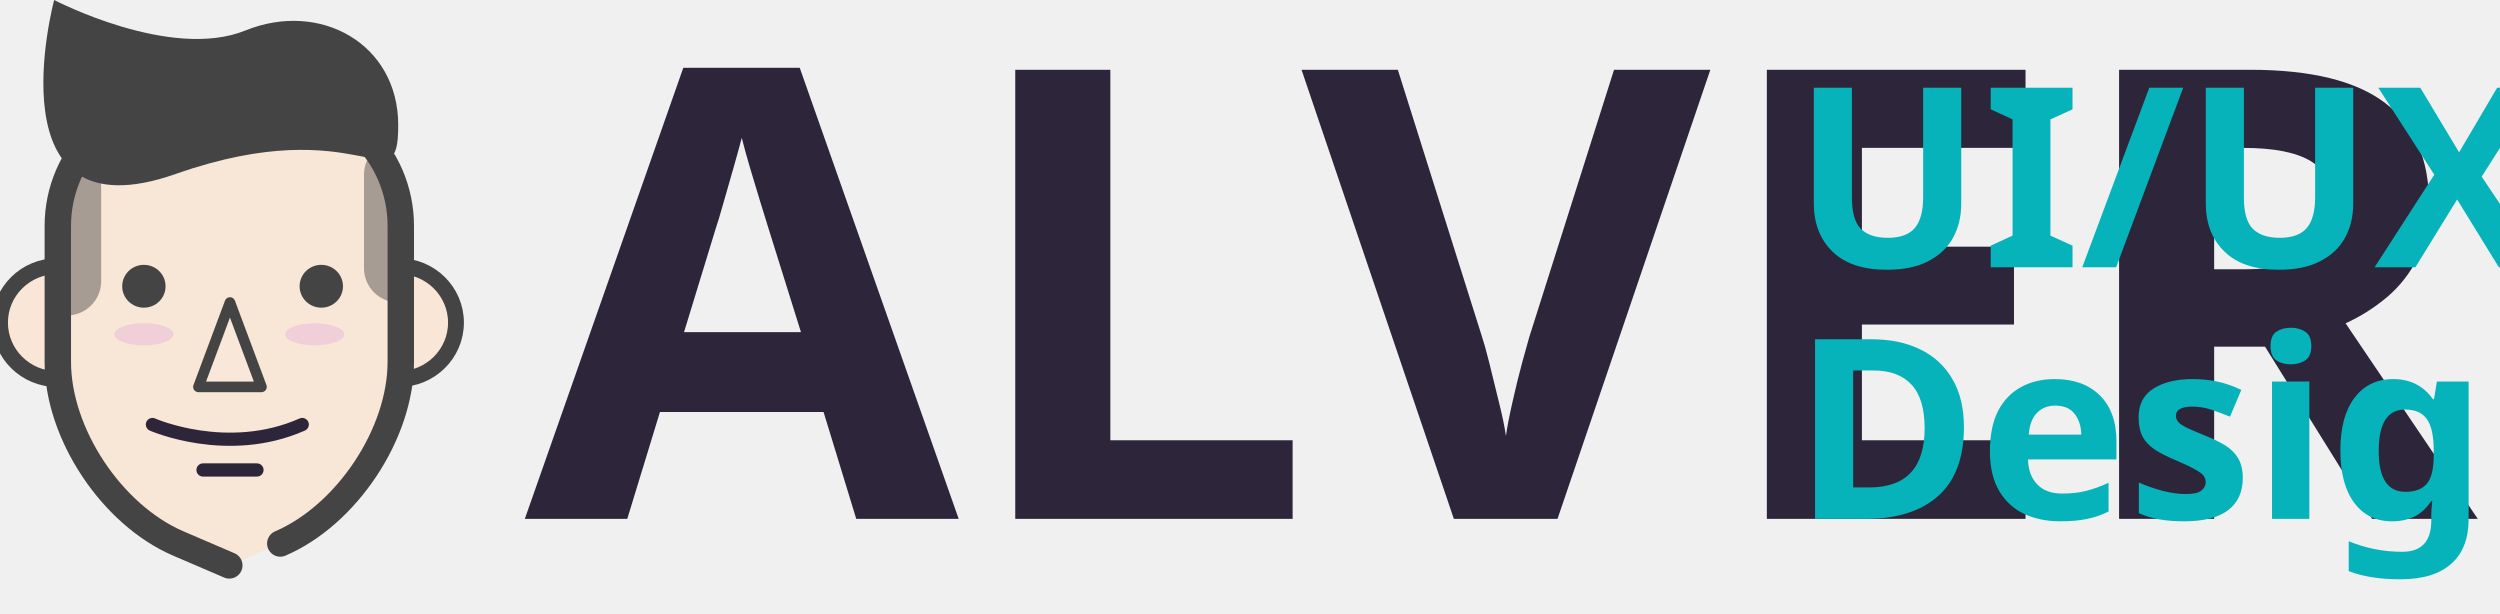
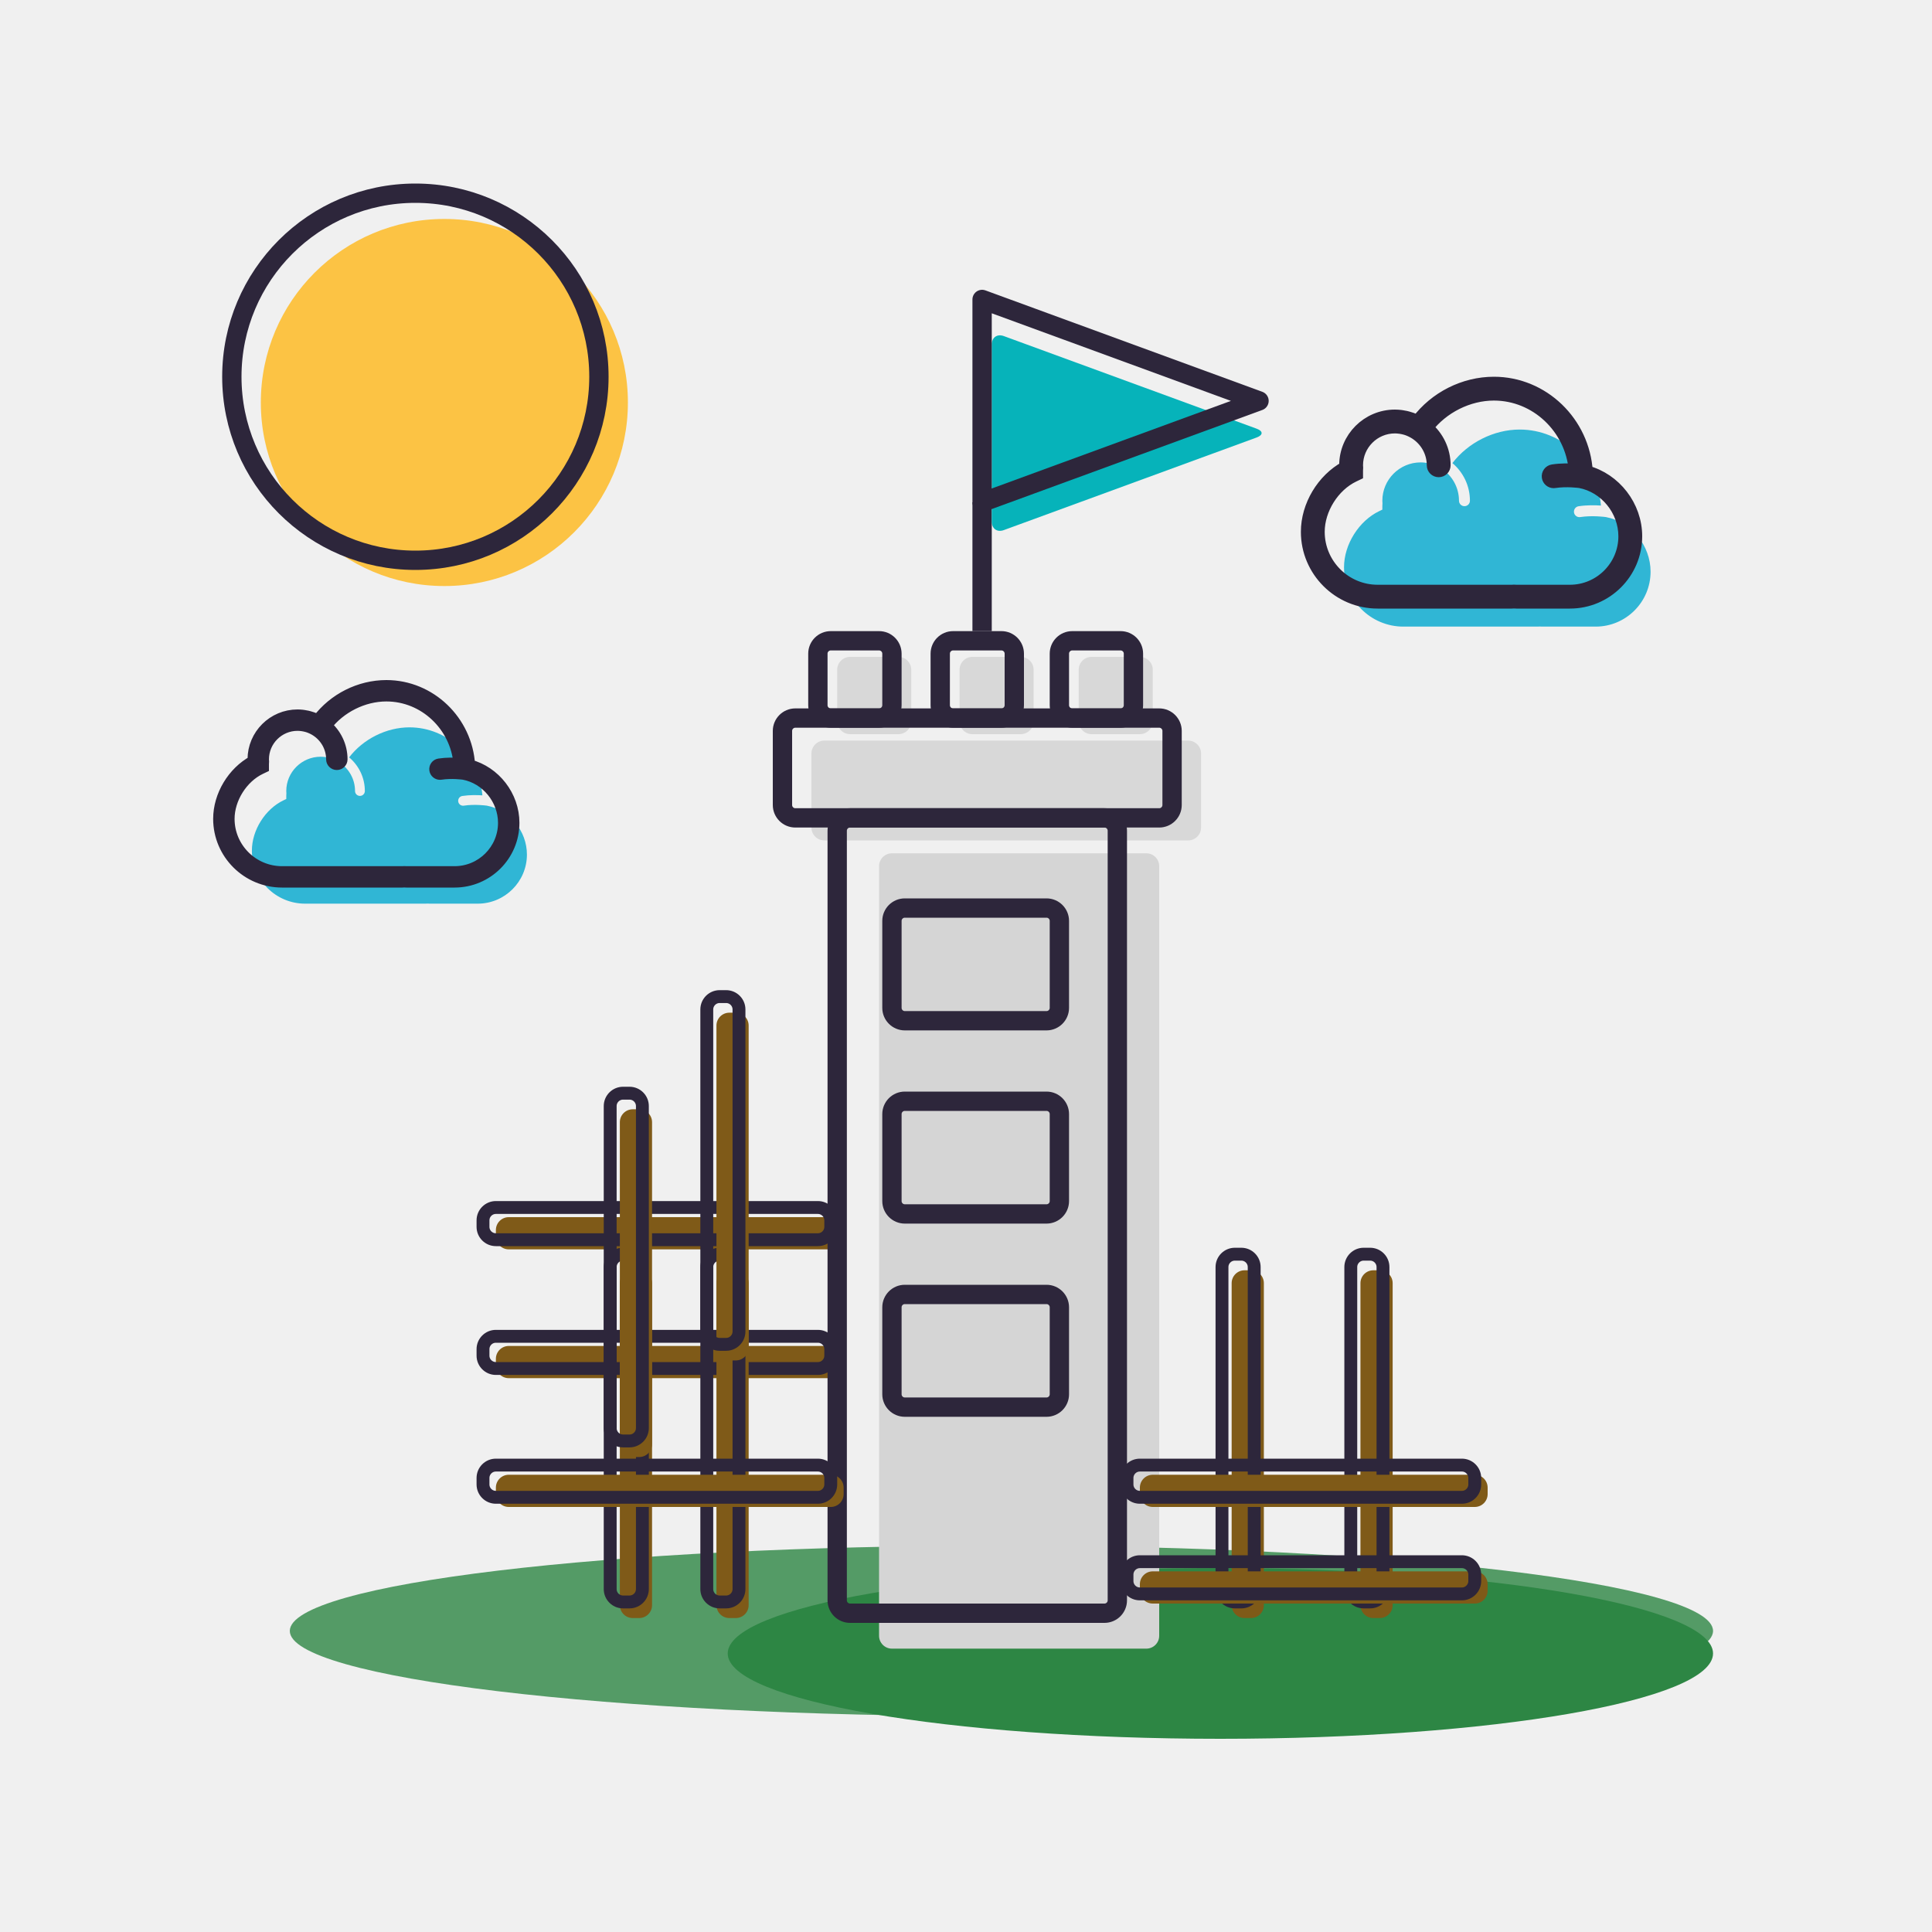
- <svg xmlns="http://www.w3.org/2000/svg" xmlns:xlink="http://www.w3.org/1999/xlink" width="159px" height="39px" viewBox="0 0 159 39" version="1.1">
-   <defs>
-     <path d="M0,8.396 C0,3.759 3.762,3.55271368e-15 8.402,3.55271368e-15 L13.411,3.55271368e-15 C18.051,3.55271368e-15 21.813,3.766 21.813,8.257 L21.813,8.257 L21.813,10.032 L21.813,16.757 C21.813,21.399 18.362,26.645 14.09,28.481 L10.906,29.849 L7.722,28.481 C3.457,26.648 0,21.396 0,16.767 L0,8.396 Z" id="path-1" />
-   </defs>
+ <svg xmlns="http://www.w3.org/2000/svg" width="600px" height="600px" viewBox="0 0 600 600" version="1.1">
+   <defs />
  <g id="Page-1" stroke="none" stroke-width="1" fill="none" fill-rule="evenodd">
-     <g id="Artboard">
-       <g id="kepala">
-         <ellipse id="Oval-3" stroke="#444444" stroke-width="1.008" fill="#F9E6D6" cx="3.635" cy="20.518" rx="3.635" ry="3.592" />
-         <ellipse id="Oval-3" stroke="#444444" stroke-width="1.008" fill="#F9E6D6" cx="25.365" cy="20.518" rx="3.635" ry="3.592" />
-         <g id="Rectangle-2" transform="translate(3.677233, 6.110092)">
-           <mask id="mask-2" fill="white">
-             <use xlink:href="#path-1" />
-           </mask>
-           <use id="Mask" fill="#F8E6D6" xlink:href="#path-1" />
-           <rect fill="#444444" opacity="0.456" mask="url(#mask-2)" x="-3.844" y="3.633" width="6.602" height="10.321" rx="2.184" />
-           <rect fill="#444444" opacity="0.456" mask="url(#mask-2)" x="19.473" y="2.807" width="6.602" height="10.321" rx="2.184" />
+     <g id="1024-copy">
+       <g id="Group-7" transform="translate(68, 60)">
+         <g id="cloud" transform="translate(0, 153)" fill-rule="nonzero">
+           <path d="M80.346,67.642 L65.394,67.642 C65.304,67.642 65.217,67.635 65.129,67.628 L64.715,67.612 L64.413,67.628 C64.327,67.635 64.238,67.642 64.15,67.642 L26.769,67.642 C17.648,67.642 10.228,60.242 10.228,51.145 C10.228,44.826 14.354,38.268 20.04,35.549 L20.905,35.137 L20.905,34.179 C20.905,33.986 20.917,33.79 20.928,33.592 L20.941,33.348 L20.923,33.029 C20.914,32.906 20.905,32.783 20.905,32.658 C20.905,26.788 25.695,22.011 31.581,22.011 C32.053,22.011 32.518,22.052 32.98,22.112 C33.099,22.128 33.218,22.147 33.335,22.167 C33.743,22.234 34.144,22.322 34.539,22.436 C34.592,22.452 34.647,22.462 34.7,22.477 C35.135,22.61 35.559,22.777 35.974,22.966 C36.082,23.014 36.188,23.068 36.294,23.119 C36.66,23.3 37.019,23.498 37.365,23.722 C40.304,25.62 42.258,28.913 42.258,32.658 C42.258,33.499 42.94,34.179 43.783,34.179 C44.627,34.179 45.308,33.499 45.308,32.658 C45.308,28.469 43.408,24.72 40.428,22.207 C44.801,16.503 52.001,12.884 59.165,12.884 C70.978,12.884 80.788,22.216 81.812,34.009 C80.253,33.899 77.919,33.843 75.584,34.197 C74.752,34.323 74.18,35.099 74.306,35.93 C74.421,36.683 75.07,37.223 75.812,37.223 C75.888,37.223 75.966,37.216 76.042,37.204 C79.439,36.692 82.979,37.172 83.186,37.201 C90.288,38.547 95.641,45.071 95.641,52.389 C95.641,60.799 88.779,67.642 80.346,67.642 Z" id="Shape" fill="#00A7CE" opacity="0.8" />
+           <path d="M77.75,24.632 C76.943,10.942 65.628,0 51.988,0 C43.706,0 35.686,4.051 30.717,10.66 C30.602,10.6 30.482,10.559 30.366,10.504 C30.064,10.358 29.757,10.22 29.445,10.095 C29.271,10.027 29.097,9.964 28.921,9.904 C28.612,9.796 28.298,9.7 27.977,9.613 C27.802,9.566 27.628,9.517 27.451,9.478 C27.108,9.4 26.757,9.341 26.403,9.288 C26.249,9.265 26.098,9.234 25.943,9.218 C25.436,9.161 24.924,9.126 24.404,9.126 C16.834,9.126 10.677,15.267 10.677,22.816 C10.677,23.009 10.689,23.199 10.701,23.389 L10.701,23.395 C4.358,26.845 0,34.07 0,41.303 C0,52.076 8.788,60.842 19.592,60.842 L56.972,60.842 C57.131,60.842 57.288,60.833 57.446,60.821 L57.541,60.809 L57.745,60.821 C57.901,60.833 58.056,60.842 58.217,60.842 L73.169,60.842 C83.284,60.842 91.514,52.635 91.514,42.547 C91.514,34.198 85.677,26.71 77.75,24.632 Z M73.169,57.8 L58.217,57.8 C58.127,57.8 58.04,57.792 57.951,57.786 L57.538,57.77 L57.236,57.786 C57.149,57.792 57.061,57.8 56.972,57.8 L19.592,57.8 C10.471,57.8 3.05,50.4 3.05,41.303 C3.05,34.984 7.176,28.425 12.862,25.707 L13.727,25.295 L13.727,24.337 C13.727,24.144 13.739,23.947 13.75,23.75 L13.764,23.506 L13.745,23.187 C13.736,23.064 13.727,22.941 13.727,22.816 C13.727,16.946 18.518,12.168 24.404,12.168 C24.875,12.168 25.34,12.209 25.802,12.27 C25.921,12.286 26.04,12.305 26.158,12.325 C26.565,12.392 26.966,12.48 27.361,12.594 C27.415,12.61 27.469,12.62 27.523,12.635 C27.958,12.768 28.382,12.935 28.796,13.124 C28.905,13.172 29.01,13.226 29.117,13.277 C29.483,13.458 29.841,13.656 30.187,13.88 C33.127,15.778 35.08,19.071 35.08,22.816 C35.08,23.657 35.762,24.337 36.606,24.337 C37.449,24.337 38.131,23.657 38.131,22.816 C38.131,18.627 36.23,14.877 33.25,12.365 C37.623,6.661 44.824,3.042 51.988,3.042 C63.801,3.042 73.611,12.374 74.634,24.166 C73.075,24.057 70.742,24.001 68.407,24.355 C67.574,24.481 67.002,25.257 67.129,26.088 C67.243,26.84 67.893,27.38 68.634,27.38 C68.71,27.38 68.788,27.374 68.864,27.362 C72.261,26.85 75.801,27.33 76.008,27.359 C83.11,28.705 88.464,35.229 88.464,42.547 C88.464,50.957 81.602,57.8 73.169,57.8 Z" id="Shape" stroke="#2D263B" stroke-width="3.6" />
        </g>
-         <path d="M14.584,35.959 L11.341,34.566 C7.108,32.747 3.677,27.577 3.677,23.016 L3.677,14.367 L3.677,14.367 C3.677,9.807 7.419,6.11 12.035,6.11 L17.133,6.11 C21.748,6.11 25.49,9.807 25.49,14.367 L25.49,14.367 L25.49,16.142 L25.49,23.016 C25.49,27.576 22.059,32.747 17.826,34.566 L17.826,34.566" id="Rectangle" stroke="#444444" stroke-width="1.68" stroke-linecap="round" stroke-linejoin="round" />
-         <ellipse id="Oval-2" fill="#444444" cx="9.151" cy="18.206" rx="1.379" ry="1.362" />
-         <ellipse id="Oval-2" fill="#444444" cx="20.434" cy="18.206" rx="1.379" ry="1.362" />
-         <polygon id="Triangle" stroke="#444444" stroke-width="0.672" stroke-linecap="round" stroke-linejoin="round" fill="#F9E8D9" points="14.625 19.239 16.631 24.606 12.62 24.606" />
-         <path d="M12.912,29.89 L16.343,29.89" id="Line" stroke="#2D263B" stroke-width="0.84" stroke-linecap="round" stroke-linejoin="round" />
-         <path d="M11.176,11.064 C23.007,6.903 25.327,13.119 25.327,7.955 C25.327,2.791 20.365,0.012 15.605,1.94 C10.845,3.869 3.445,0 3.445,0 C3.445,0 -0.655,15.225 11.176,11.064 Z" id="Oval" fill="#444444" />
-         <path d="M9.695,27 C9.695,27 14.458,29.106 19.222,27" id="Line" stroke="#2D263B" stroke-width="0.84" stroke-linecap="round" stroke-linejoin="round" />
-         <ellipse id="Oval-4" fill="#F1CFD9" cx="9.151" cy="21.261" rx="1.88" ry="0.702" />
-         <ellipse id="Oval-4" fill="#F1CFD9" cx="20.016" cy="21.261" rx="1.88" ry="0.702" />
+         <g id="Group-6" transform="translate(4, 0)">
+           <circle id="Oval-6" fill="#FFB819" opacity="0.8" cx="66" cy="65" r="57" />
+           <circle id="Oval-6" stroke="#2D263B" stroke-width="6" cx="57" cy="57" r="57" />
+         </g>
+         <ellipse id="Oval-5" fill="#2D8644" opacity="0.8" cx="243" cy="446.5" rx="221" ry="26.5" />
+         <ellipse id="Oval-5" fill="#2D8644" cx="311" cy="453.5" rx="153" ry="26.5" />
+         <g id="Group-5" transform="translate(82, 315)">
+           <rect id="Rectangle-13" fill="#7F5A18" x="4" y="3" width="108" height="10" rx="4" />
+           <rect id="Rectangle-13" stroke="#2D263B" stroke-width="4" x="0" y="0" width="108" height="10" rx="4" />
+         </g>
+         <g id="Group-5" transform="translate(82, 355)">
+           <rect id="Rectangle-13" fill="#7F5A18" x="4" y="3" width="108" height="10" rx="4" />
+           <rect id="Rectangle-13" stroke="#2D263B" stroke-width="4" x="0" y="0" width="108" height="10" rx="4" />
+         </g>
+         <g id="Group-5" transform="translate(158, 386) rotate(-90) translate(-158, -386) translate(101.5, 379.5)">
+           <rect id="Rectangle-13" fill="#7F5A18" x="0" y="3" width="108" height="10" rx="4" />
+           <rect id="Rectangle-13" stroke="#2D263B" stroke-width="4" x="5" y="0" width="108" height="10" rx="4" />
+         </g>
+         <g id="Group-5" transform="translate(128, 386) rotate(-90) translate(-128, -386) translate(71.5, 379.5)">
+           <rect id="Rectangle-13" fill="#7F5A18" x="0" y="3" width="108" height="10" rx="4" />
+           <rect id="Rectangle-13" stroke="#2D263B" stroke-width="4" x="5" y="0" width="108" height="10" rx="4" />
+         </g>
+         <g id="Group-5" transform="translate(158, 306) rotate(-90) translate(-158, -306) translate(101.5, 299.5)">
+           <rect id="Rectangle-13" fill="#7F5A18" x="0" y="3" width="108" height="10" rx="4" />
+           <rect id="Rectangle-13" stroke="#2D263B" stroke-width="4" x="5" y="0" width="108" height="10" rx="4" />
+         </g>
+         <g id="Group-5" transform="translate(128, 336) rotate(-90) translate(-128, -336) translate(71.5, 329.5)">
+           <rect id="Rectangle-13" fill="#7F5A18" x="0" y="3" width="108" height="10" rx="4" />
+           <rect id="Rectangle-13" stroke="#2D263B" stroke-width="4" x="5" y="0" width="108" height="10" rx="4" />
+         </g>
+         <g id="Group-5" transform="translate(318, 386) rotate(-90) translate(-318, -386) translate(261.5, 379.5)">
+           <rect id="Rectangle-13" fill="#7F5A18" x="0" y="3" width="108" height="10" rx="4" />
+           <rect id="Rectangle-13" stroke="#2D263B" stroke-width="4" x="5" y="0" width="108" height="10" rx="4" />
+         </g>
+         <g id="Group-5" transform="translate(358, 386) rotate(-90) translate(-358, -386) translate(301.5, 379.5)">
+           <rect id="Rectangle-13" fill="#7F5A18" x="0" y="3" width="108" height="10" rx="4" />
+           <rect id="Rectangle-13" stroke="#2D263B" stroke-width="4" x="5" y="0" width="108" height="10" rx="4" />
+         </g>
+         <g id="Group-3" transform="translate(175, 139)">
+           <g id="Group-2" transform="translate(11, 0)">
+             <rect id="Rectangle-11" fill="#D8D8D8" x="6" y="5" width="23" height="24" rx="4" />
+             <rect id="Rectangle-11" stroke="#2D263B" stroke-width="6" x="0" y="0" width="23" height="24" rx="4" />
+           </g>
+           <g id="Group-2" transform="translate(49, 0)">
+             <rect id="Rectangle-11" fill="#D8D8D8" x="6" y="5" width="23" height="24" rx="4" />
+             <rect id="Rectangle-11" stroke="#2D263B" stroke-width="6" x="0" y="0" width="23" height="24" rx="4" />
+           </g>
+           <g id="Group-2" transform="translate(86, 0)">
+             <rect id="Rectangle-11" fill="#D8D8D8" x="6" y="5" width="23" height="24" rx="4" />
+             <rect id="Rectangle-11" stroke="#2D263B" stroke-width="6" x="0" y="0" width="23" height="24" rx="4" />
+           </g>
+           <g id="Group" transform="translate(0, 24)">
+             <rect id="Rectangle-10" fill="#D8D8D8" x="9" y="7" width="121" height="31" rx="4" />
+             <rect id="Rectangle-9" fill="#D5D5D5" x="30" y="42" width="87" height="247" rx="4" />
+             <rect id="Rectangle-9" stroke="#2D263B" stroke-width="6" x="17" y="31" width="87" height="247" rx="4" />
+             <rect id="Rectangle-10" stroke="#2D263B" stroke-width="6" x="0" y="0" width="121" height="31" rx="4" />
+           </g>
+           <rect id="Rectangle-12" stroke="#2D263B" stroke-width="6" x="34" y="83" width="52" height="35" rx="4" />
+           <rect id="Rectangle-12" stroke="#2D263B" stroke-width="6" x="34" y="143" width="52" height="35" rx="4" />
+           <rect id="Rectangle-12" stroke="#2D263B" stroke-width="6" x="34" y="203" width="52" height="35" rx="4" />
+         </g>
+         <g id="Group-4" transform="translate(237, 33)">
+           <path d="M0,100 L0,66" id="Line" stroke="#2D263B" stroke-width="6" stroke-linecap="square" />
+           <path d="M85.249,40.126 C87.321,40.885 87.321,42.115 85.249,42.874 L6.751,71.626 C4.679,72.385 3,71.216 3,68.999 L3,14.001 C3,11.791 4.679,10.615 6.751,11.374 L85.249,40.126 Z" id="Triangle-2" fill="#06B3BA" />
+           <polygon id="Triangle-2" stroke="#2D263B" stroke-width="6" stroke-linecap="round" stroke-linejoin="round" points="86 31.5 0 63 0 0" />
+         </g>
+         <g id="Group-5" transform="translate(282, 425)">
+           <rect id="Rectangle-13" fill="#7F5A18" x="4" y="3" width="108" height="10" rx="4" />
+           <rect id="Rectangle-13" stroke="#2D263B" stroke-width="4" x="0" y="0" width="108" height="10" rx="4" />
+         </g>
+         <g id="Group-5" transform="translate(282, 395)">
+           <rect id="Rectangle-13" fill="#7F5A18" x="4" y="3" width="108" height="10" rx="4" />
+           <rect id="Rectangle-13" stroke="#2D263B" stroke-width="4" x="0" y="0" width="108" height="10" rx="4" />
+         </g>
+         <g id="Group-5" transform="translate(82, 395)">
+           <rect id="Rectangle-13" fill="#7F5A18" x="4" y="3" width="108" height="10" rx="4" />
+           <rect id="Rectangle-13" stroke="#2D263B" stroke-width="4" x="0" y="0" width="108" height="10" rx="4" />
+         </g>
+         <g id="cloud" transform="translate(338, 59)" fill-rule="nonzero">
+           <path d="M89.552,75.6 L72.887,75.6 C72.787,75.6 72.69,75.591 72.591,75.585 L72.131,75.566 L71.794,75.585 C71.697,75.591 71.599,75.6 71.5,75.6 L29.837,75.6 C19.671,75.6 11.4,67.329 11.4,57.162 C11.4,50.1 15.998,42.77 22.336,39.732 L23.3,39.271 L23.3,38.2 C23.3,37.984 23.314,37.765 23.326,37.544 L23.341,37.272 L23.32,36.915 C23.31,36.777 23.3,36.639 23.3,36.5 C23.3,29.94 28.64,24.6 35.2,24.6 C35.725,24.6 36.244,24.646 36.759,24.714 C36.892,24.731 37.024,24.753 37.155,24.775 C37.609,24.85 38.056,24.948 38.496,25.076 C38.556,25.093 38.617,25.105 38.676,25.122 C39.161,25.27 39.634,25.457 40.096,25.668 C40.217,25.722 40.334,25.782 40.453,25.839 C40.861,26.042 41.261,26.263 41.646,26.512 C44.922,28.634 47.1,32.315 47.1,36.5 C47.1,37.44 47.86,38.2 48.8,38.2 C49.74,38.2 50.5,37.44 50.5,36.5 C50.5,31.818 48.382,27.628 45.06,24.819 C49.934,18.444 57.96,14.4 65.945,14.4 C79.111,14.4 90.045,24.829 91.186,38.01 C89.449,37.887 86.848,37.824 84.245,38.22 C83.317,38.361 82.679,39.228 82.82,40.157 C82.948,40.998 83.672,41.602 84.498,41.602 C84.583,41.602 84.67,41.595 84.755,41.581 C88.541,41.008 92.487,41.546 92.718,41.578 C100.633,43.082 106.6,50.374 106.6,58.552 C106.6,67.952 98.952,75.6 89.552,75.6 Z" id="Shape" fill="#00A7CE" opacity="0.8" />
+           <path d="M86.659,27.53 C85.76,12.23 73.148,0 57.944,0 C48.714,0 39.775,4.527 34.236,11.914 C34.109,11.847 33.974,11.801 33.845,11.74 C33.509,11.577 33.167,11.422 32.819,11.283 C32.625,11.206 32.431,11.137 32.235,11.069 C31.89,10.948 31.54,10.841 31.183,10.744 C30.988,10.691 30.794,10.637 30.597,10.593 C30.214,10.506 29.823,10.44 29.429,10.38 C29.257,10.355 29.089,10.321 28.915,10.302 C28.351,10.239 27.78,10.2 27.2,10.2 C18.763,10.2 11.9,17.063 11.9,25.5 C11.9,25.716 11.914,25.928 11.927,26.141 L11.927,26.148 C4.857,30.003 0,38.078 0,46.162 C0,58.203 9.795,68 21.837,68 L63.5,68 C63.677,68 63.852,67.99 64.029,67.976 L64.134,67.963 L64.362,67.976 C64.535,67.99 64.709,68 64.887,68 L81.552,68 C92.827,68 102,58.827 102,47.552 C102,38.221 95.494,29.852 86.659,27.53 Z M81.552,64.6 L64.887,64.6 C64.787,64.6 64.69,64.591 64.591,64.585 L64.131,64.566 L63.794,64.585 C63.697,64.591 63.599,64.6 63.5,64.6 L21.837,64.6 C11.671,64.6 3.4,56.33 3.4,46.162 C3.4,39.1 7.998,31.77 14.336,28.732 L15.3,28.271 L15.3,27.2 C15.3,26.984 15.314,26.765 15.325,26.544 L15.341,26.272 L15.32,25.915 C15.31,25.777 15.3,25.639 15.3,25.5 C15.3,18.94 20.64,13.6 27.2,13.6 C27.725,13.6 28.244,13.646 28.759,13.714 C28.892,13.731 29.024,13.753 29.155,13.775 C29.609,13.85 30.056,13.948 30.496,14.076 C30.556,14.093 30.617,14.105 30.677,14.122 C31.161,14.27 31.634,14.457 32.096,14.668 C32.217,14.722 32.334,14.781 32.453,14.839 C32.861,15.042 33.261,15.263 33.646,15.512 C36.922,17.634 39.1,21.315 39.1,25.5 C39.1,26.44 39.86,27.2 40.8,27.2 C41.74,27.2 42.5,26.44 42.5,25.5 C42.5,20.818 40.382,16.628 37.06,13.819 C41.934,7.444 49.96,3.4 57.944,3.4 C71.111,3.4 82.045,13.829 83.186,27.01 C81.449,26.887 78.848,26.824 76.245,27.22 C75.317,27.361 74.679,28.229 74.82,29.157 C74.948,29.998 75.672,30.602 76.498,30.602 C76.583,30.602 76.67,30.595 76.755,30.581 C80.541,30.008 84.487,30.546 84.718,30.578 C92.633,32.082 98.6,39.374 98.6,47.552 C98.6,56.952 90.952,64.6 81.552,64.6 Z" id="Shape" stroke="#2D263B" stroke-width="4" />
+         </g>
      </g>
-       <text id="ALVER" font-family="DINCondensed-Bold, DIN Condensed" font-size="40" font-weight="bold" fill="#2D263B">
-         <tspan x="33.38" y="33">ALVER</tspan>
-       </text>
-       <text id="UI/UX" font-family="DINCondensed-Bold, DIN Condensed" font-size="16" font-weight="bold" fill="#06B3BA">
-         <tspan x="114" y="17">UI/UX</tspan>
-       </text>
-       <text id="Designer" font-family="DINCondensed-Bold, DIN Condensed" font-size="16" font-weight="bold" fill="#06B3BA">
-         <tspan x="114" y="33">Designer</tspan>
-       </text>
    </g>
  </g>
</svg>
